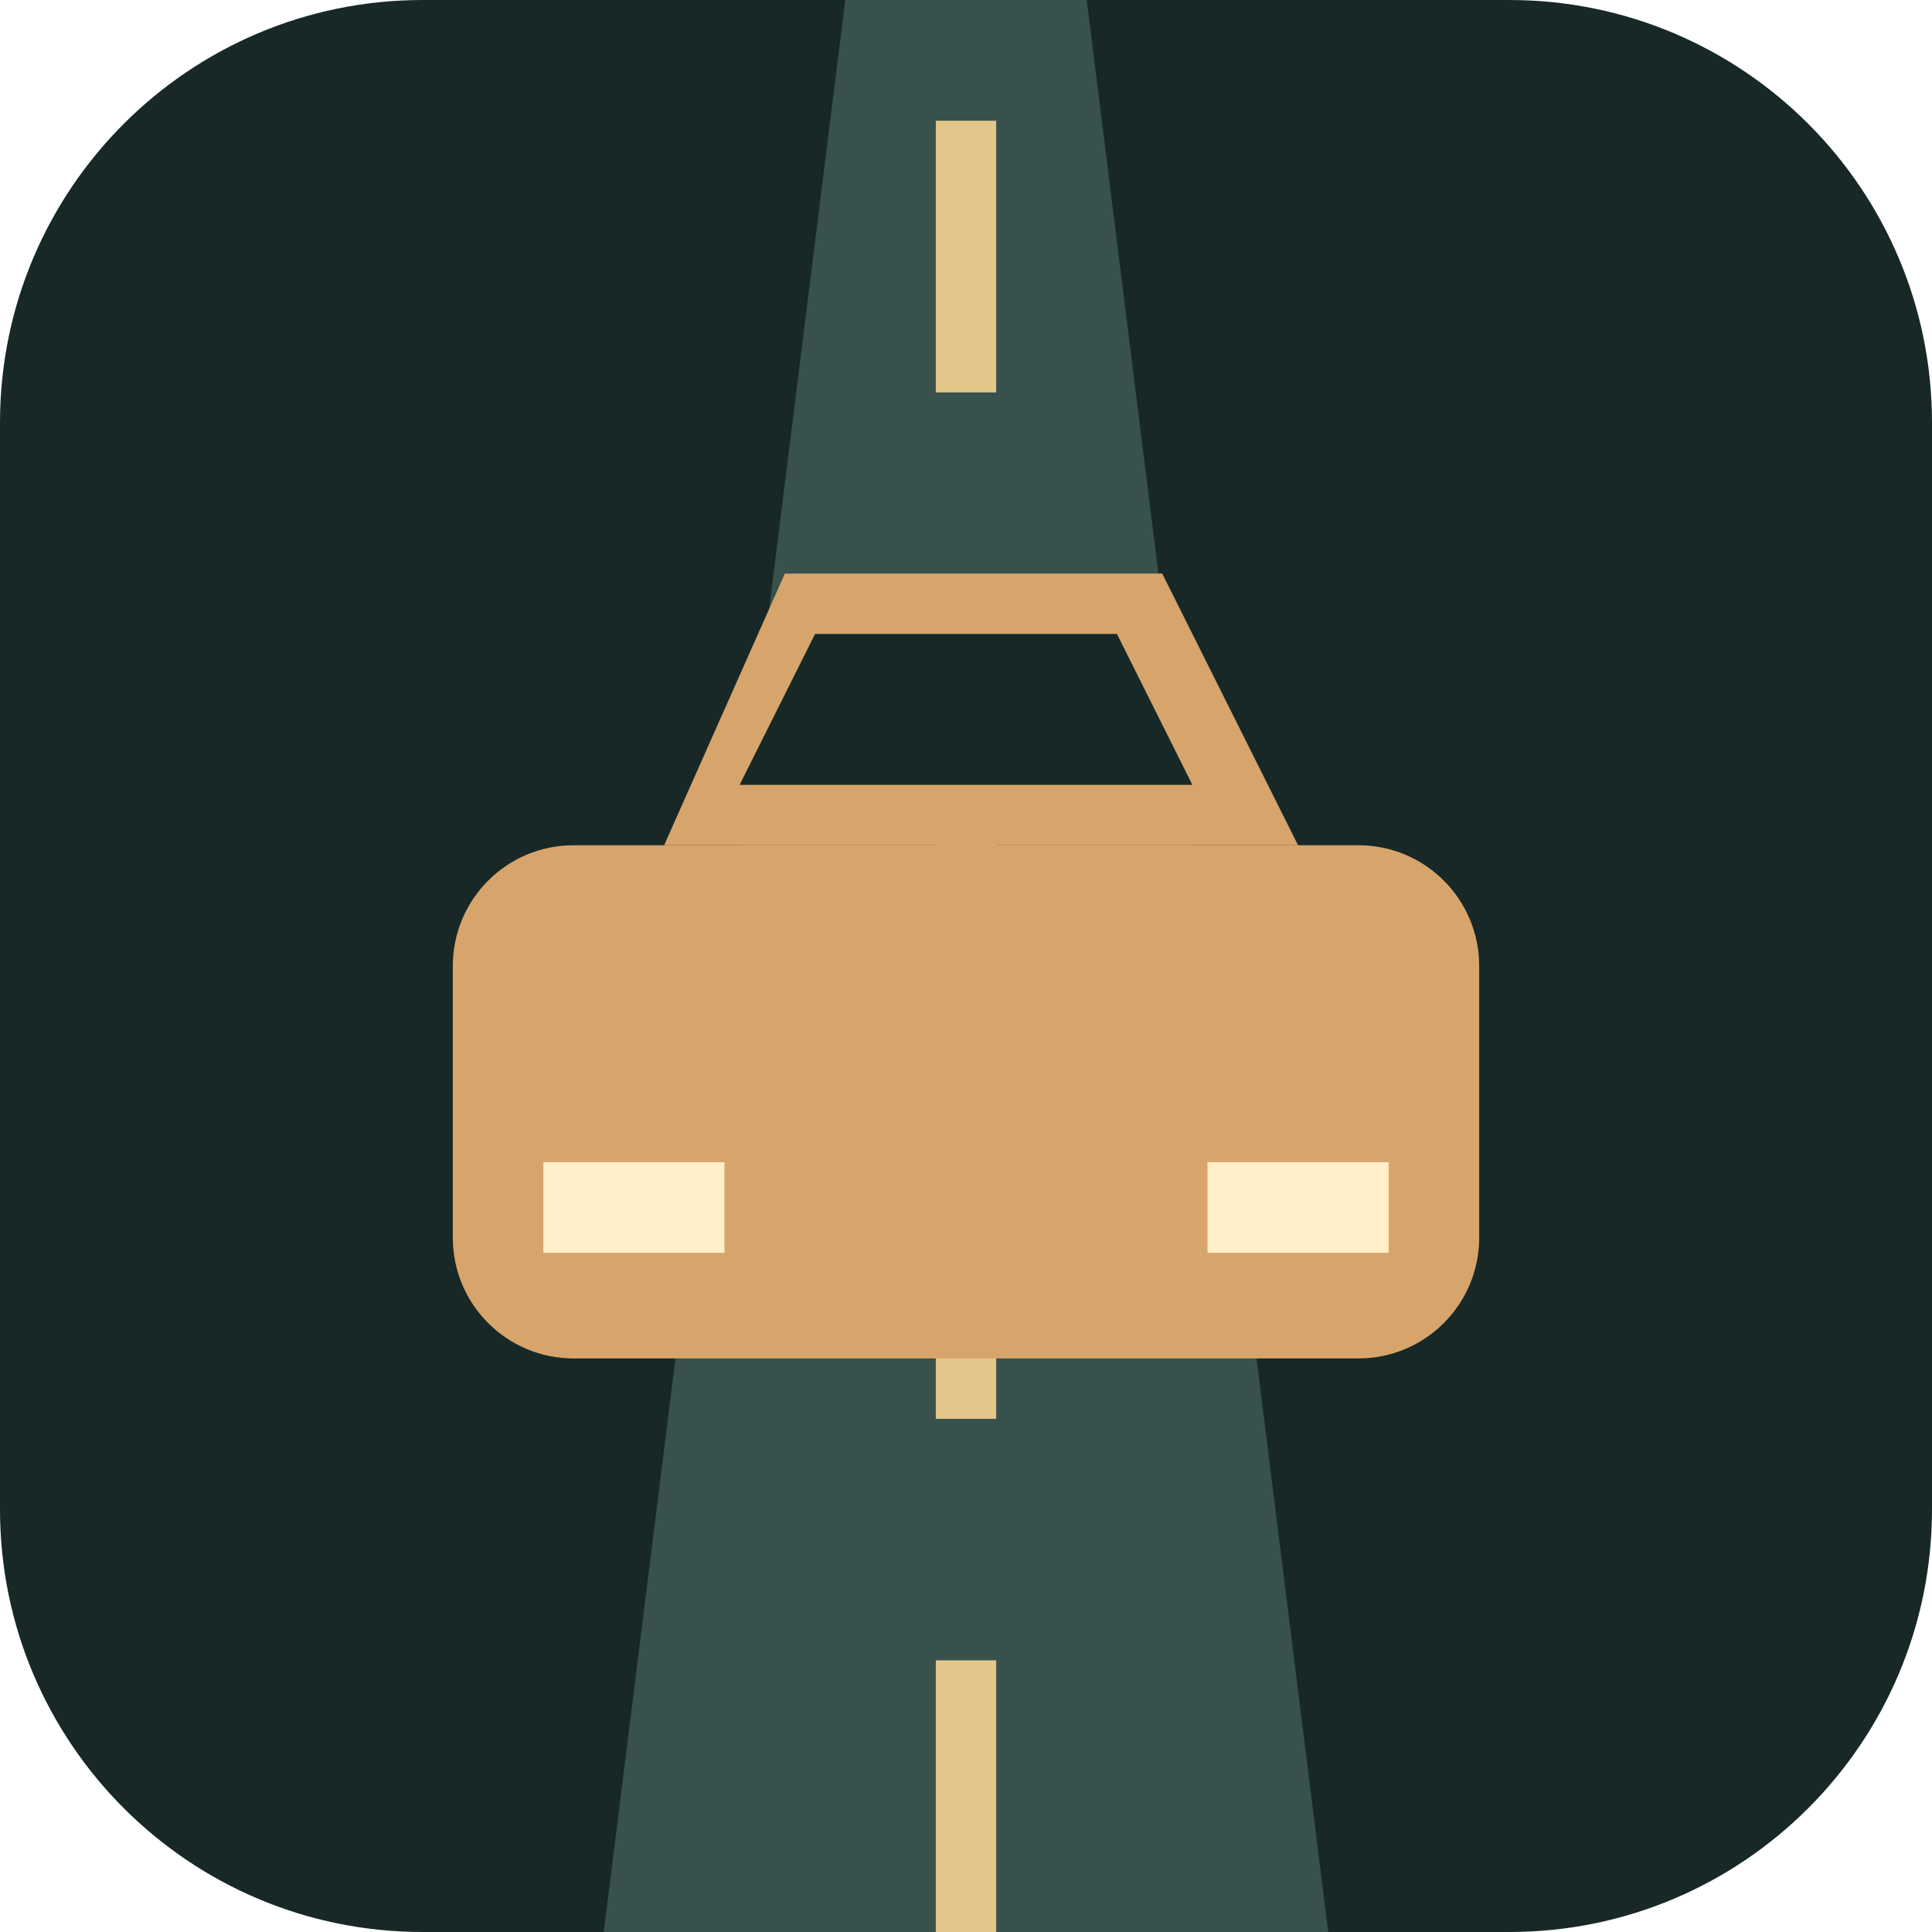
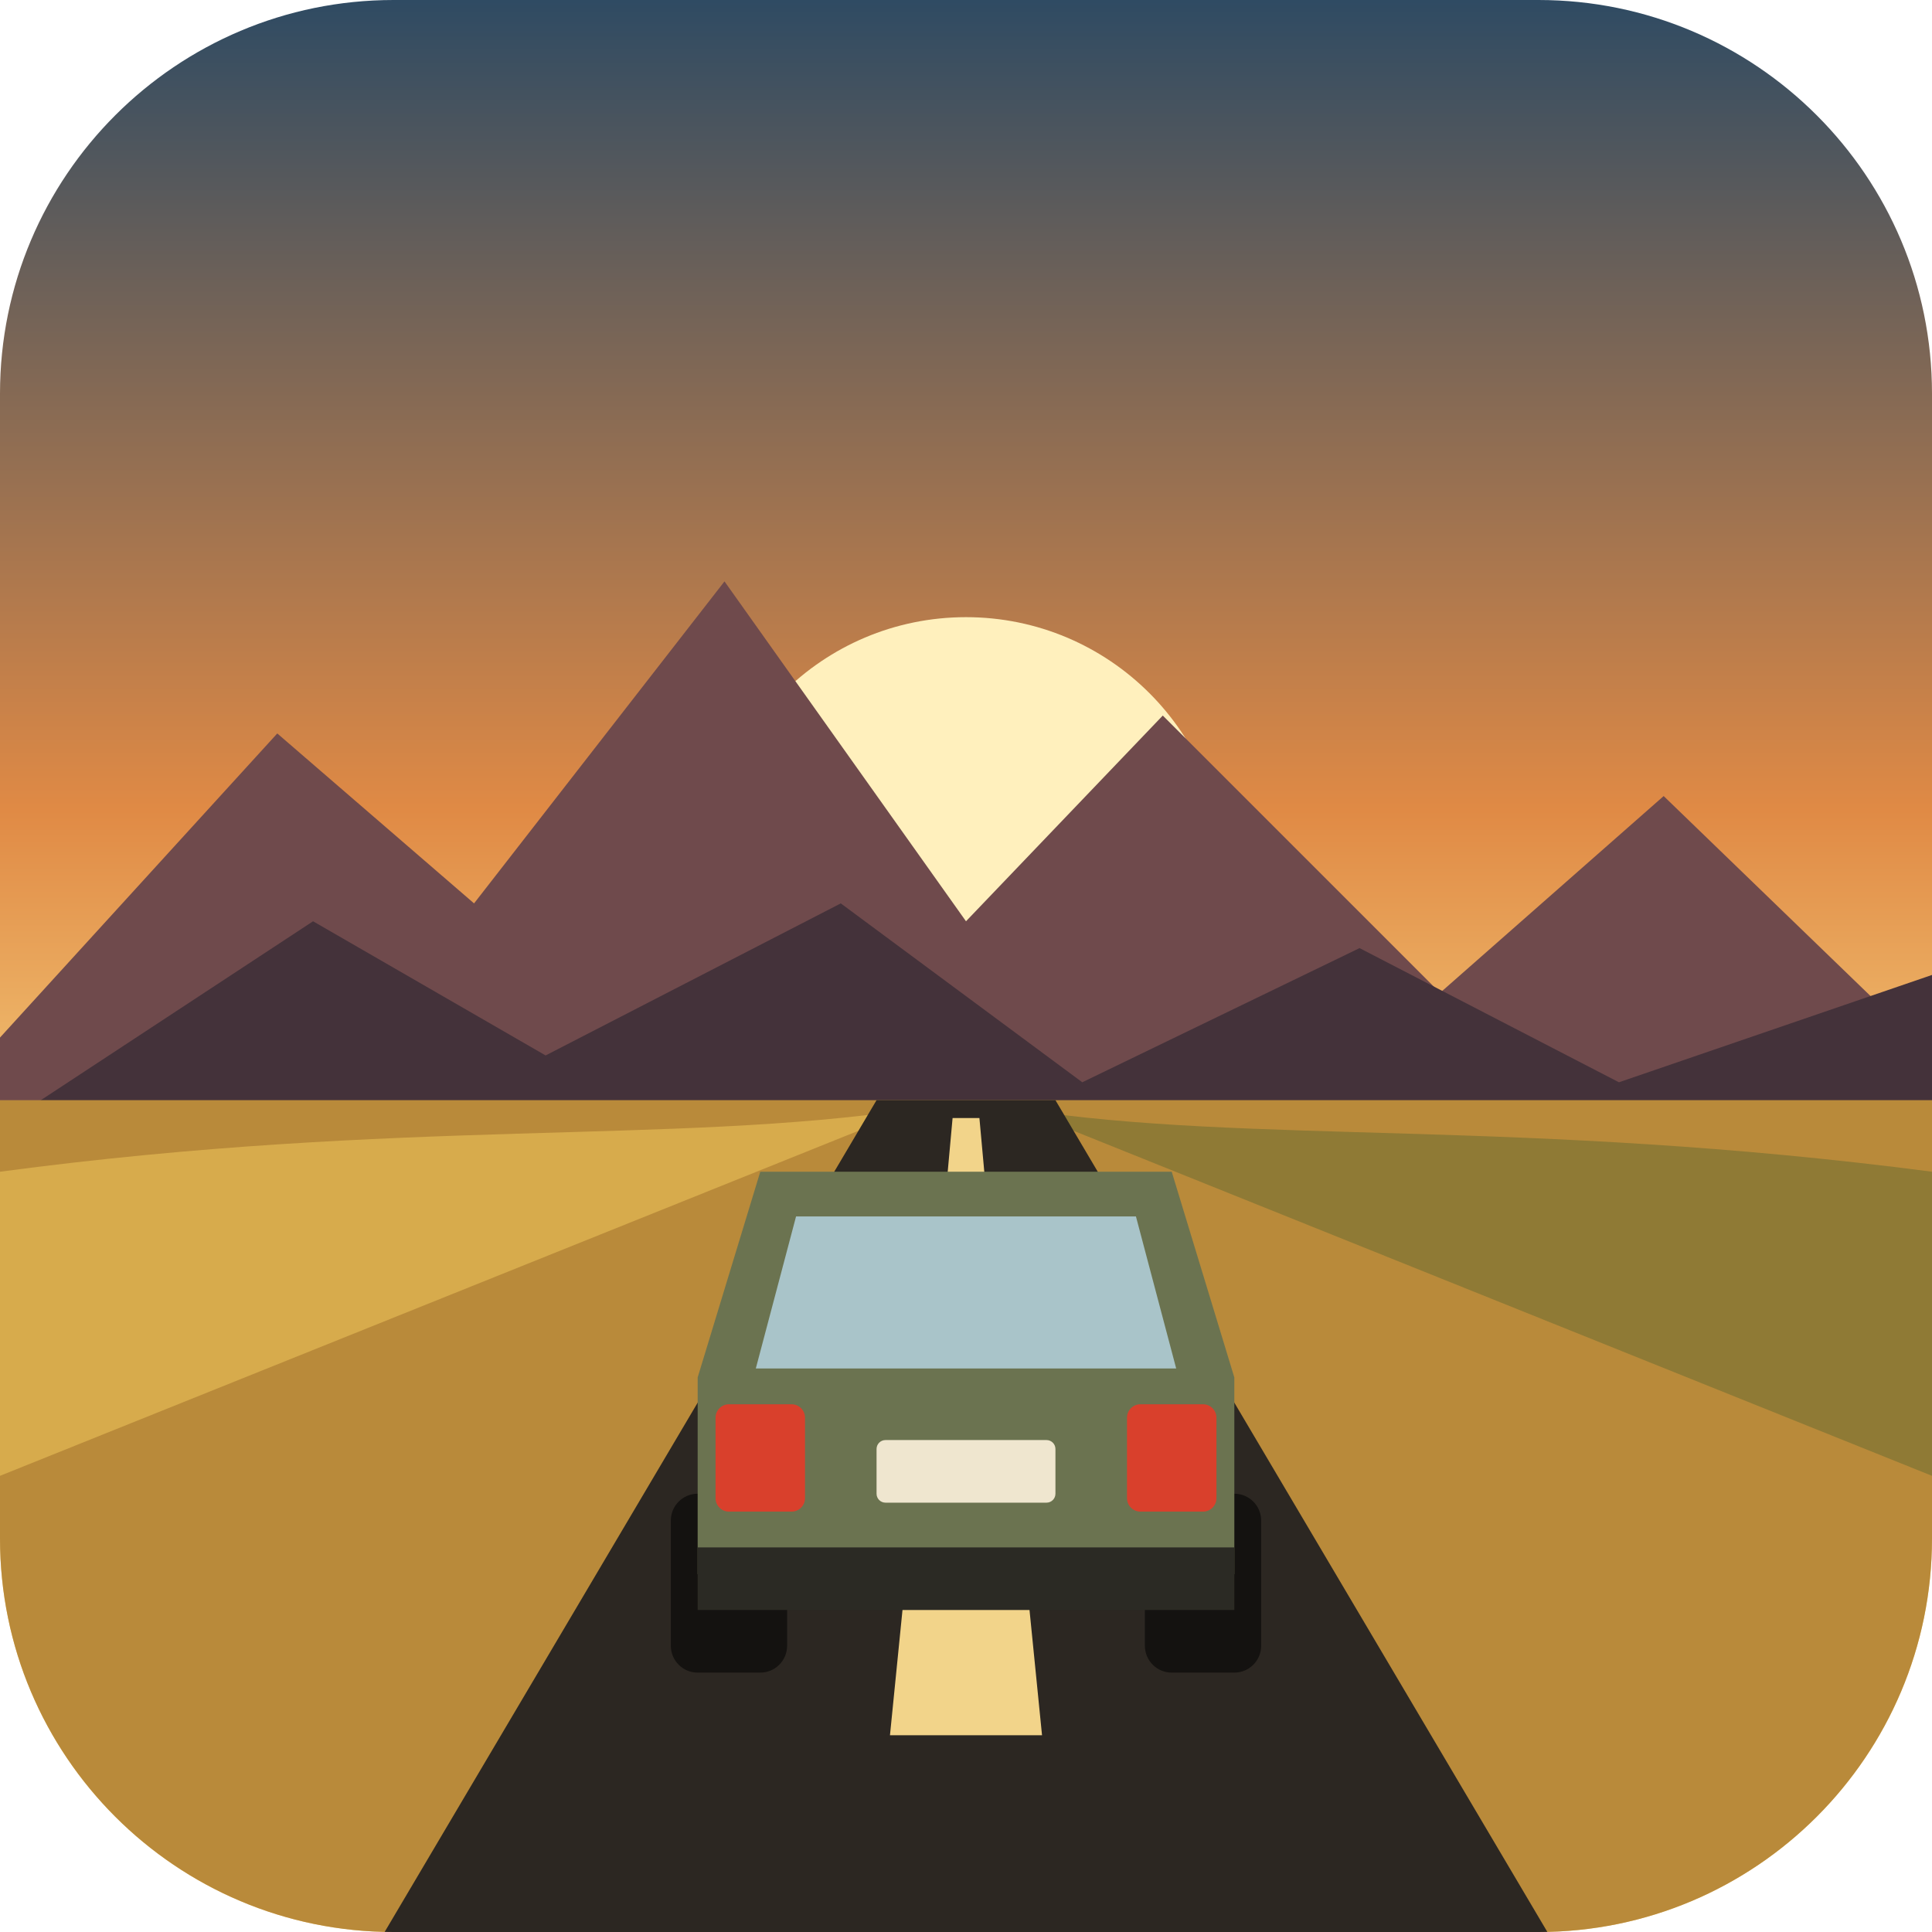
- <svg xmlns="http://www.w3.org/2000/svg" width="128" height="128" viewBox="0 0 128 128">
-   <rect width="128" height="128" rx="28" fill="#172827" />
-   <path d="M40 128 56 0h16l16 128" fill="#38514c" />
-   <path d="M64 8v18m0 16v18m0 16v18m0 16v18" stroke="#e3c689" stroke-width="4" />
-   <rect x="30" y="56" width="68" height="34" rx="8" fill="#d7a56b" />
-   <path d="m44 56 8-18h25l9 18" fill="#d7a56b" />
-   <path d="m49 52 5-10h20l5 10" fill="#172827" />
-   <path d="M36 80h12m32 0h12" stroke="#fff0ca" stroke-width="6" />
+ <svg xmlns="http://www.w3.org/2000/svg" width="432" height="432" viewBox="0 0 432 432">
+   <clipPath id="round">
+     <rect width="432" height="432" rx="88" />
+   </clipPath>
+   <g clip-path="url(#round)">
+     <defs>
+       <linearGradient id="sky" x1="0" y1="0" x2="0" y2="1">
+         <stop offset="0" stop-color="#2d4a63" />
+         <stop offset="0.42" stop-color="#e08a45" />
+         <stop offset="0.62" stop-color="#f6cf7d" />
+       </linearGradient>
+     </defs>
+     <rect width="432" height="432" fill="url(#sky)" />
+     <circle cx="216" cy="196" r="58" fill="#fff0bd" />
+     <path d="M0 232 62 164l44 38 56-72 54 76 44-46 62 62 50-44 60 58v30H0Z" fill="#6f4a4c" />
+     <path d="M0 252 70 206l52 30 66-34 54 40 62-30 58 30 70-24v44H0Z" fill="#44323a" />
+     <rect y="246" width="432" height="186" fill="#b98a3a" />
+     <path d="M0 262C90 250 150 256 204 248L0 330Z" fill="#d7ab4c" />
+     <path d="M432 262C340 250 280 256 228 248L432 330Z" fill="#8f7a35" />
+     <path d="M196 246h40L346 432H86Z" fill="#2c2722" />
+     <path d="M213 250h6l2 22h-10Zm-3 36h12l3 34h-18Zm-6 52h24l5 50h-34Z" fill="#f2d48a" />
+     <rect x="150" y="334" width="26" height="40" rx="6" fill="#141210" />
+     <rect x="256" y="334" width="26" height="40" rx="6" fill="#141210" />
+     <path d="M170 262h92l14 46v44H156v-44Z" fill="#6b7350" />
+     <path d="M178 272h76l9 34H169Z" fill="#a9c4c9" />
+     <rect x="156" y="346" width="120" height="14" fill="#2b2a24" />
+     <rect x="160" y="314" width="20" height="24" rx="3" fill="#d9402c" />
+     <rect x="252" y="314" width="20" height="24" rx="3" fill="#d9402c" />
+     <rect x="196" y="322" width="40" height="14" rx="2" fill="#efe6cf" />
+   </g>
</svg>
